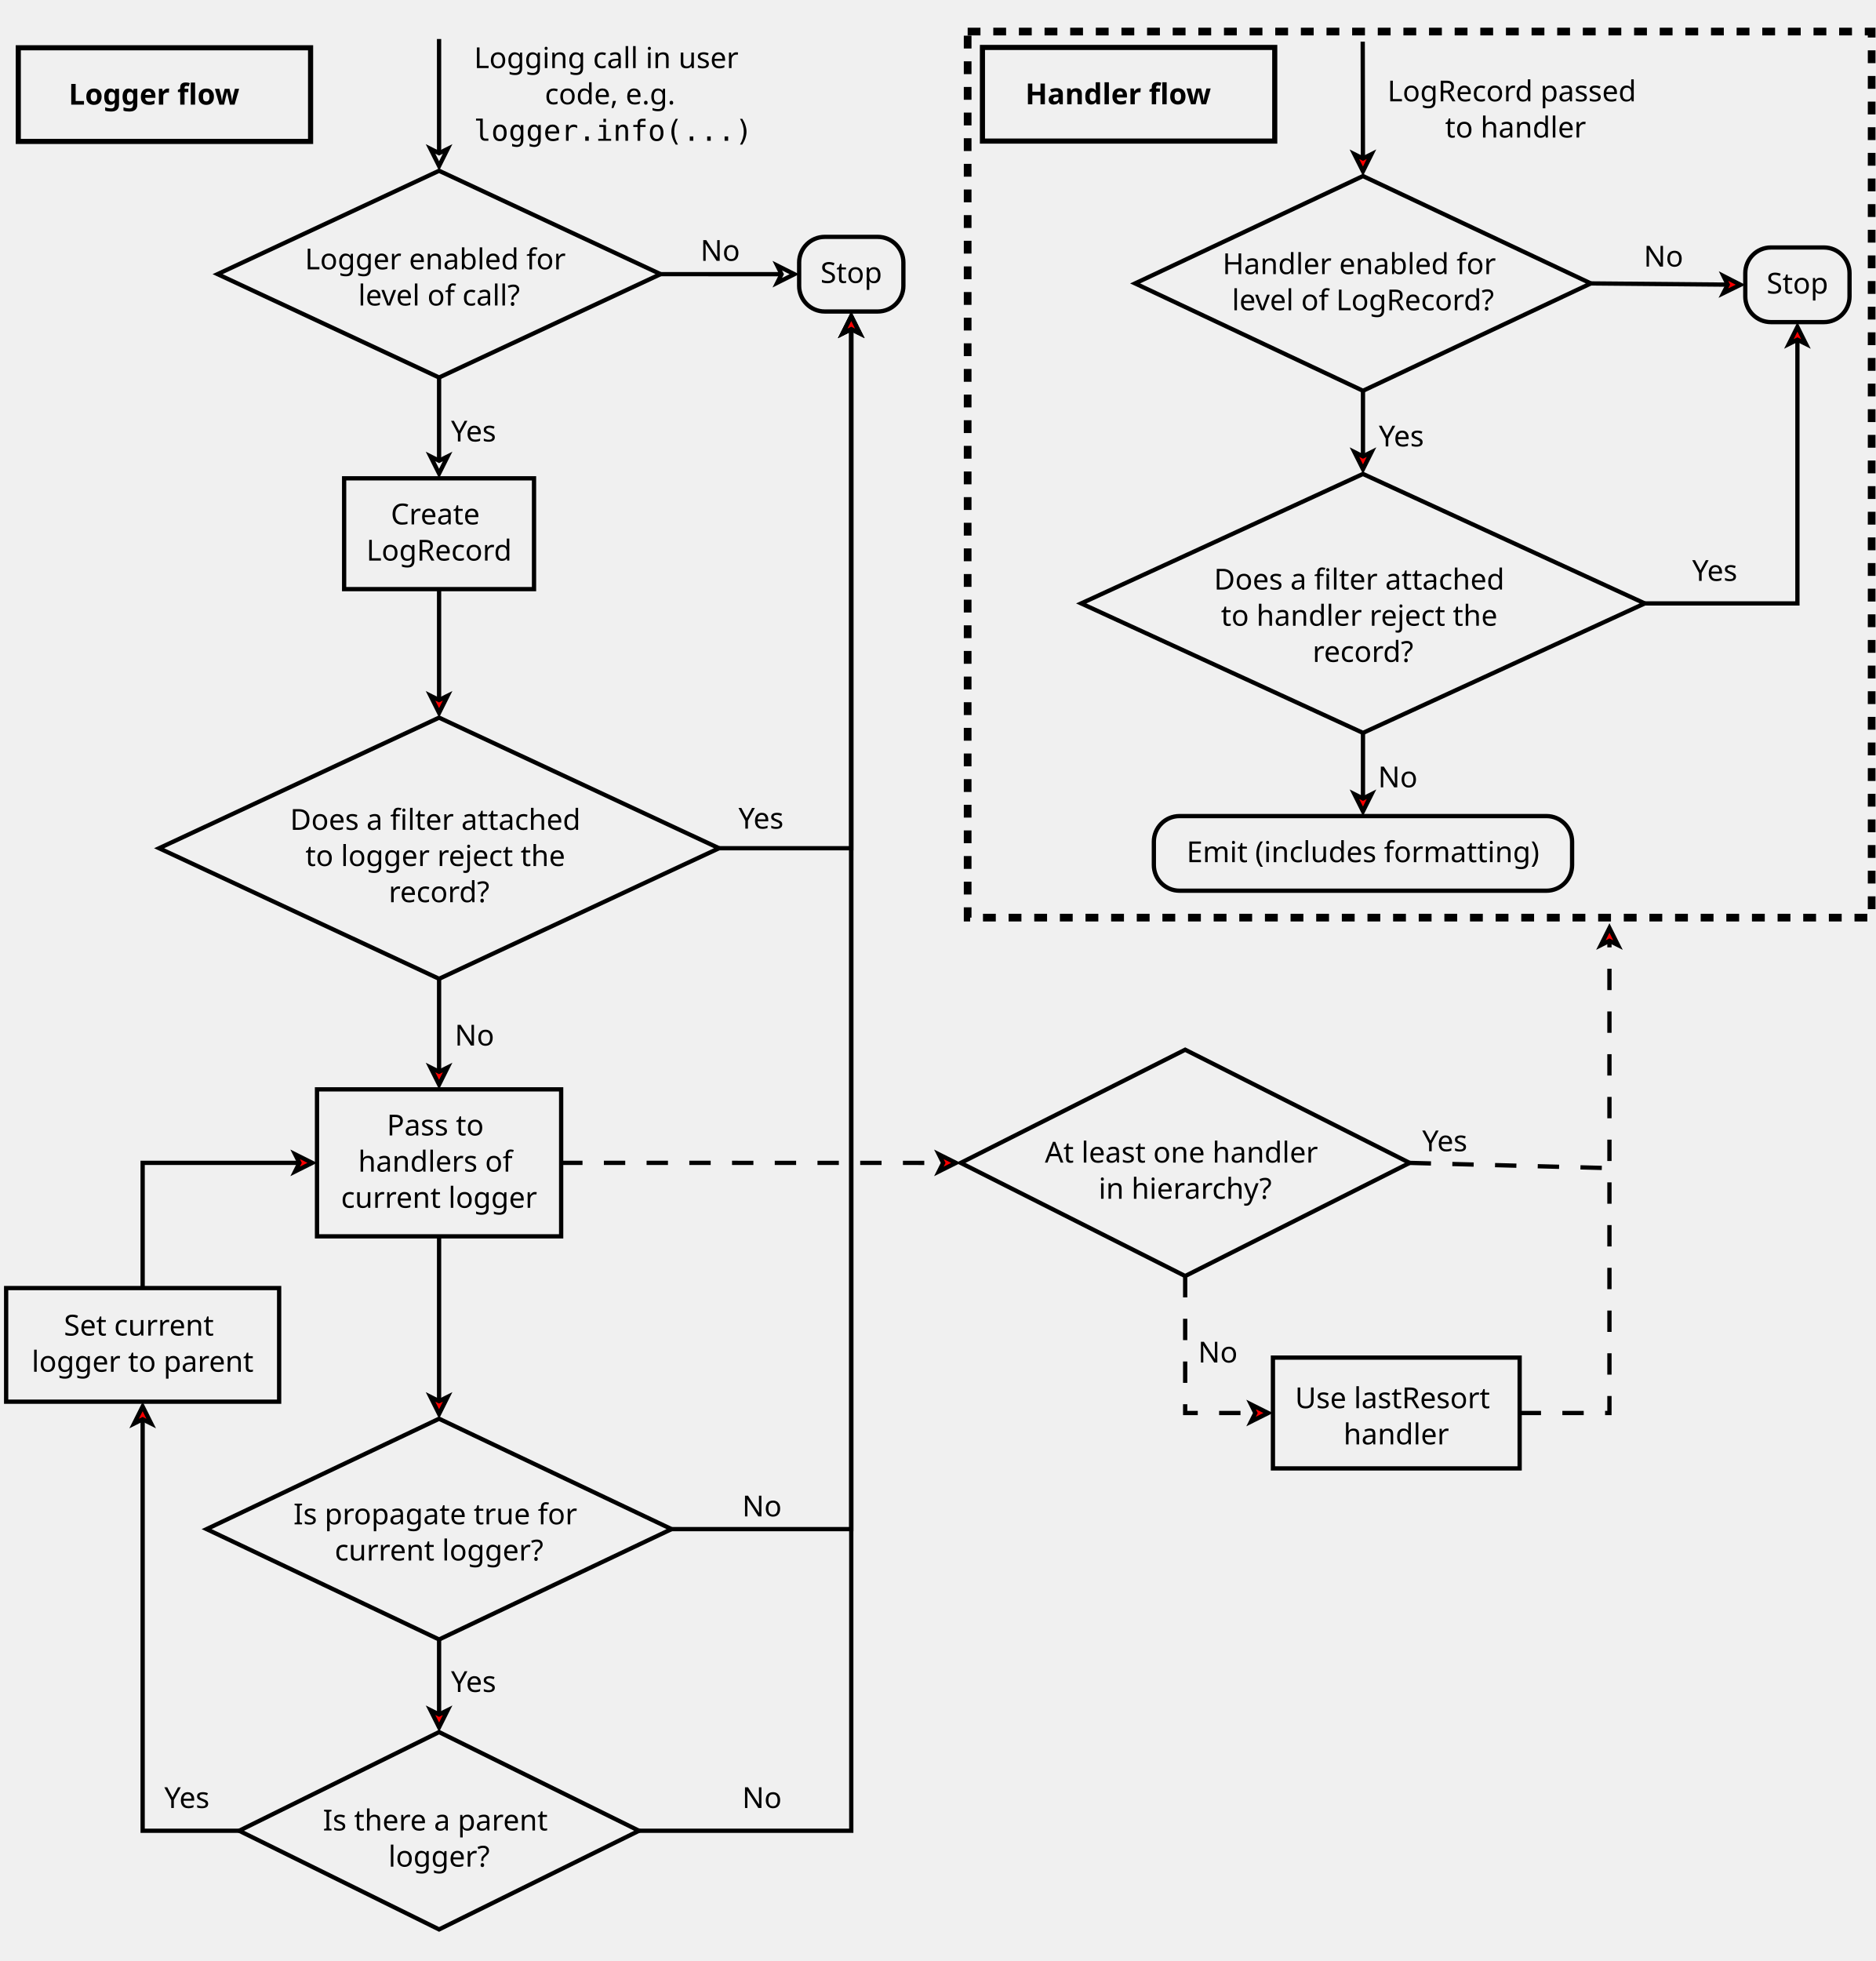
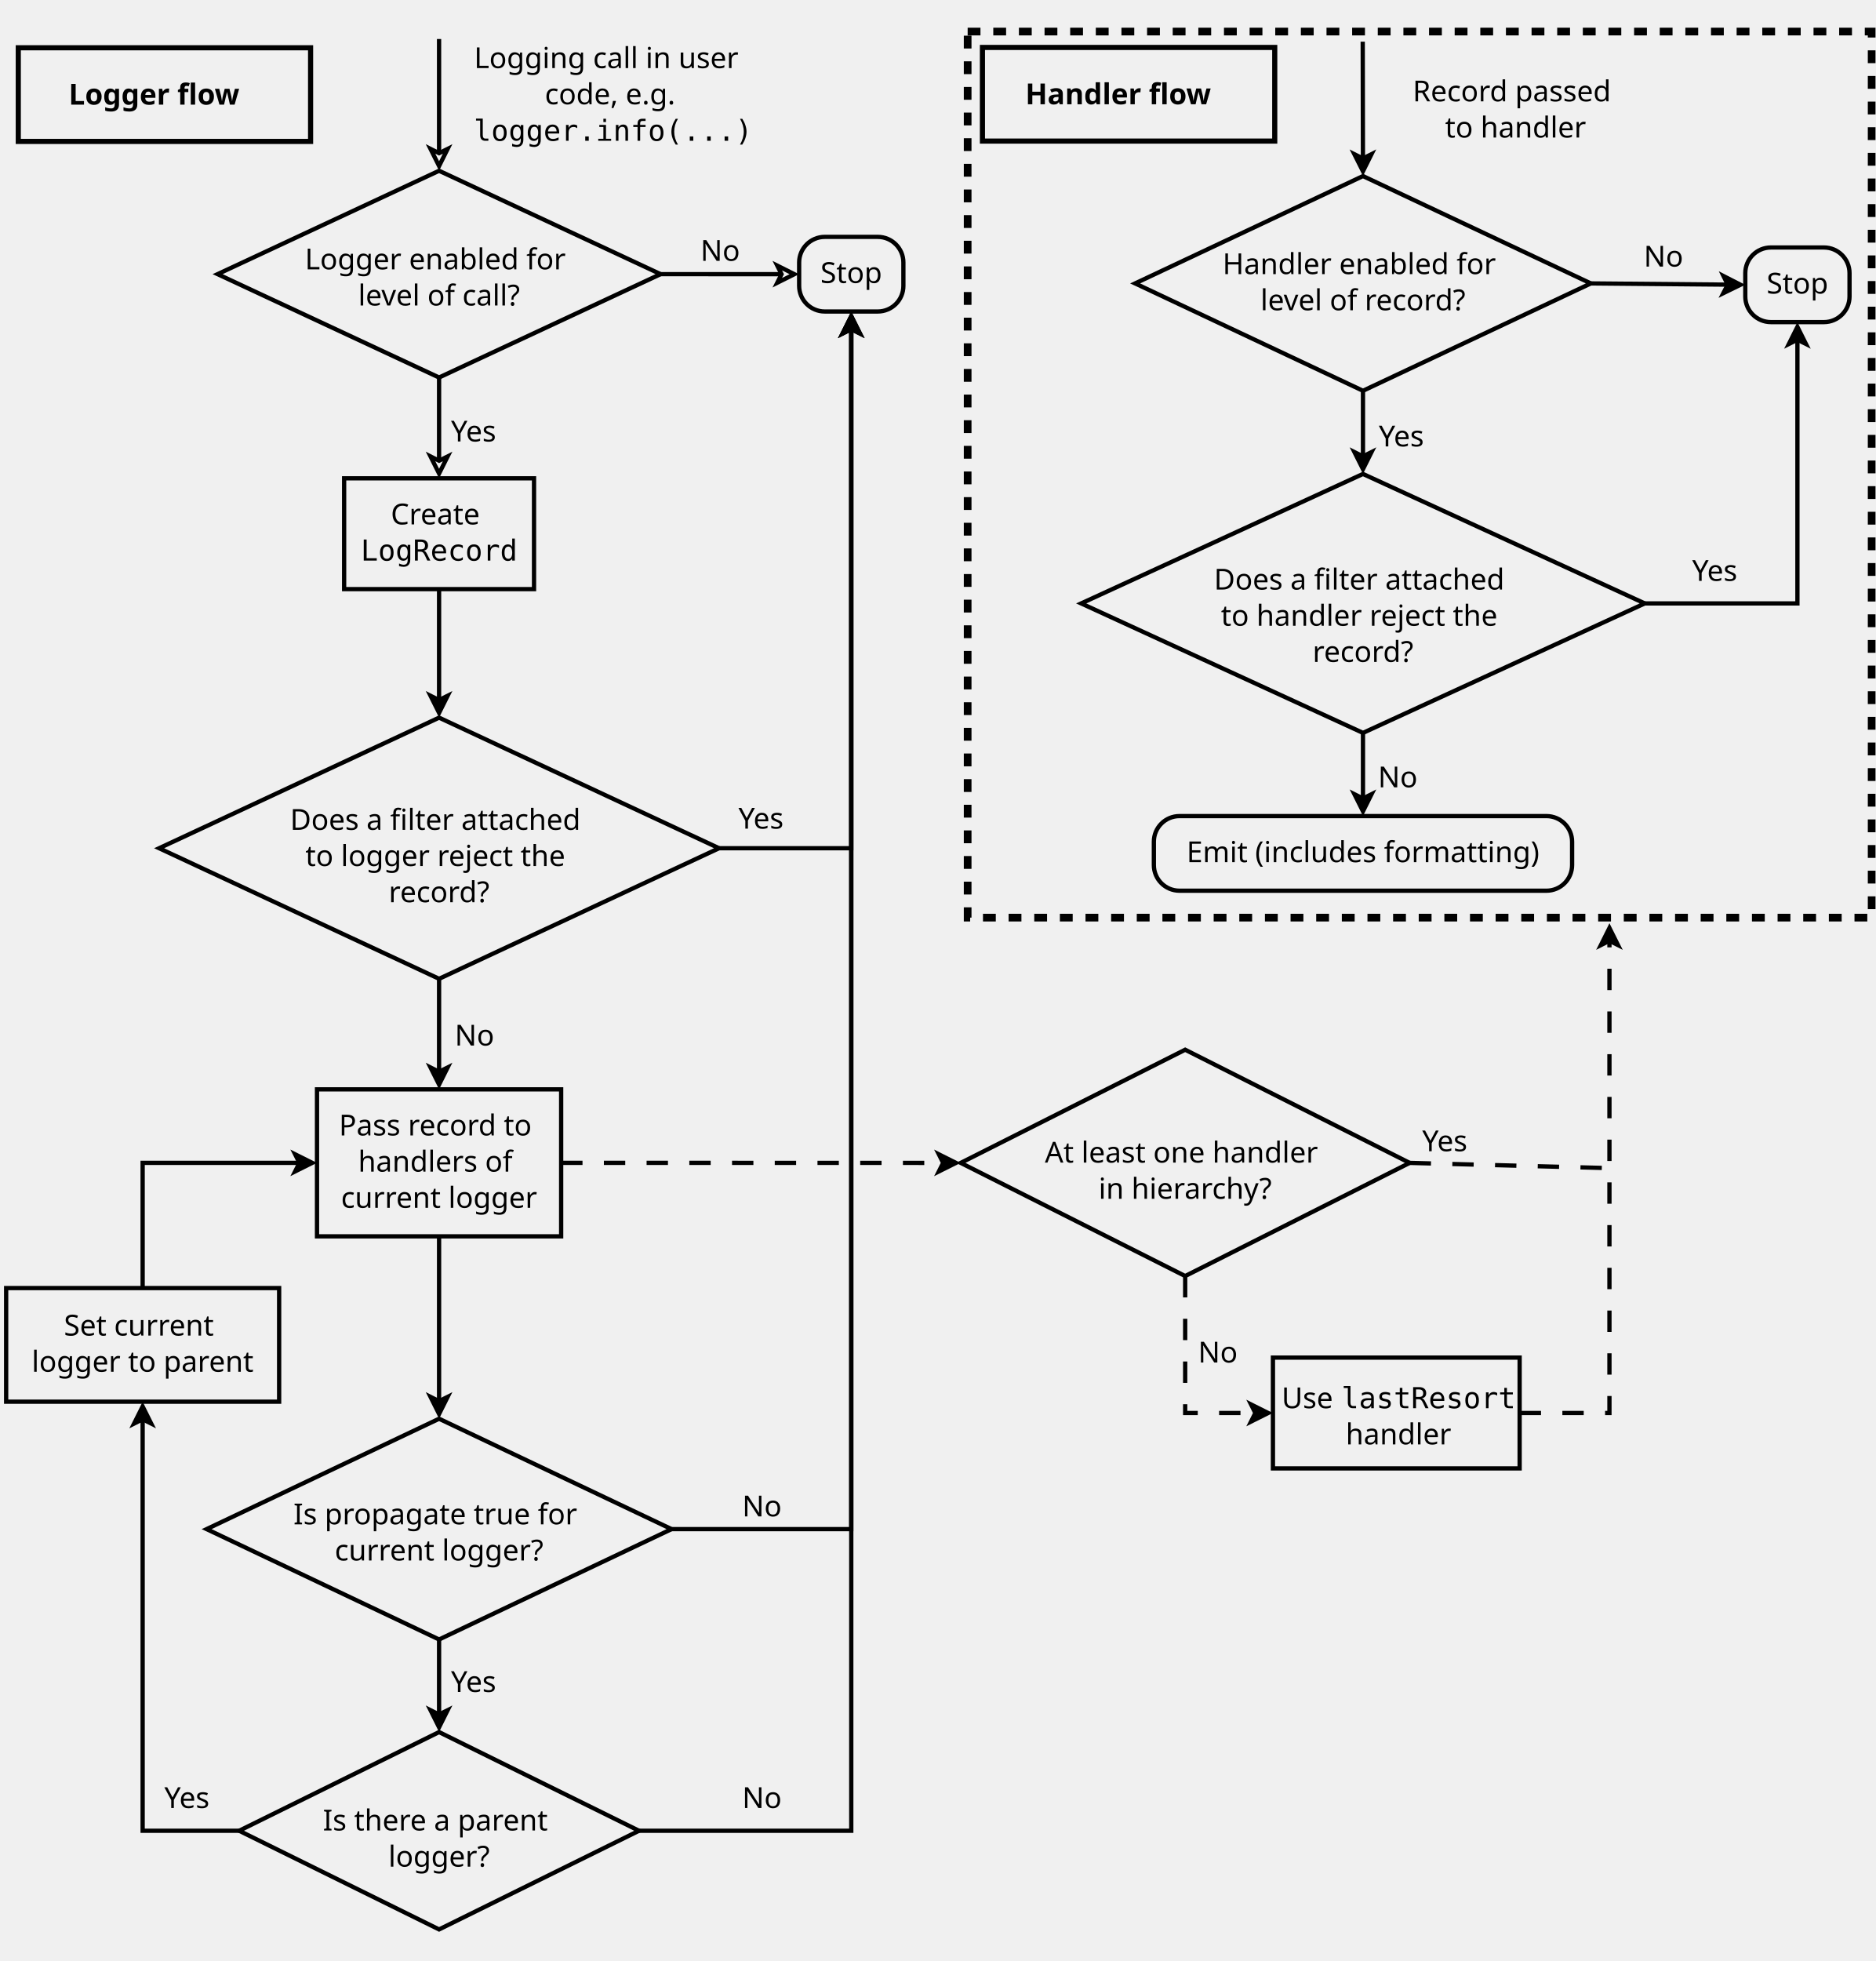
<svg xmlns="http://www.w3.org/2000/svg" width="22cm" height="23cm" viewBox="1 1 439 446">
  <style type="text/css">
-       svg {
-         background-color: transparent !important;
-       }
+     svg {
+       background-color: transparent !important;
+     }
    line {
      stroke: #000000;
      fill: none;
      stroke-opacity: 1;
    }
    polygon, rect {
      fill: none;
      stroke: #000000;
      fill-opacity: 1;
      stroke-opacity: 1;
    }
    polygon.filled {
-       fill: #ff0000;
+       fill: #000000;
    }
    polyline {
      fill: none;
      stroke-opacity: 1;
      stroke: #000000;
    }
    text {
      fill: #000000;
      fill-opacity: 1;
      stroke: none;
      font-family: sans-serif;
      font-style: normal;
      font-weight: normal;
      text-anchor: start;
    }
    @media (prefers-color-scheme: dark) {
      polygon, rect, polyline, line {
        stroke: #ffffff;
      }
+       polygon.filled {
+         fill: #ffffff;
+       }
      text {
        fill: #ffffff;
      }
      image {
        filter: invert(100%) hue-rotate(180deg) saturate(1.25);
      }
+     }
+     body.dark-theme polygon, body.dark-theme rect, body.dark-theme polyline, body.dark-theme line {
+       stroke: #ffffff;
+     }
+     body.dark-theme polygon.filled {
+       fill: #ffffff;
+     }
+     body.dark-theme text {
+       fill: #ffffff;
    }
  </style>
  <defs />
  <g id="Background">
    <rect style="stroke-width: 1.8; stroke-dasharray: 3;" x="227.504" y="1.91" width="211.607" height="207.375" rx="0" ry="0" />
    <rect style="stroke-width: 1.2;" x="230.966" y="5.625" width="68.422" height="21.917" rx="0" ry="0" />
    <rect style="stroke-width: 1.2;" x="5.279" y="5.704" width="68.422" height="21.917" rx="0" ry="0" />
    <text font-size="6.773" style="font-weight: 700;" x="17.065" y="19.007">
      <tspan x="17.065" y="19.007">Logger flow</tspan>
    </text>
    <g>
      <rect x="81.553" y="106.469" width="44.45" height="25.933" rx="0" ry="0" />
      <text font-size="6.773" style="text-anchor: middle;" x="103.778" y="117.256">
        <tspan x="103.778" y="117.256">Create</tspan>
-         <tspan x="103.778" y="125.723">LogRecord</tspan>
+         <tspan x="103.778" y="125.723" style="font-family: monospace">LogRecord</tspan>
      </text>
    </g>
    <g>
      <line x1="103.778" y1="82.873" x2="103.778" y2="102.351" />
      <polygon fill-rule="evenodd" points="103.778,105.351 101.778,101.351 103.778,102.351 105.778,101.351 " />
    </g>
    <g>
      <line x1="103.774" y1="3.656" x2="103.778" y2="30.375" />
      <polygon fill-rule="evenodd" points="103.778,33.376 101.778,29.376 103.778,30.375 105.778,29.375 " />
    </g>
    <text font-size="6.773" style="text-anchor: middle;" x="144.365" y="10.46">
      <tspan x="143.798" y="10.46">Logging call in user</tspan>
      <tspan x="143.798" y="18.927">code, e.g.</tspan>
    </text>
    <text font-size="6.773" style="font-family: monospace;" x="110.837" y="27.47">
      <tspan x="111.893" y="27.47">logger.info(...)</tspan>
    </text>
    <g>
      <line x1="155.62" y1="58.683" x2="183.943" y2="58.692" />
      <polygon fill-rule="evenodd" points="186.943,58.693 182.942,60.692 183.943,58.692 182.943,56.692 " />
    </g>
    <g>
      <rect x="188.061" y="49.96" width="24.4" height="17.467" rx="6" ry="6" />
      <text font-size="6.773" style="text-anchor: middle;" x="200.261" y="60.748">
        <tspan x="200.261" y="60.748">Stop</tspan>
      </text>
    </g>
    <g>
      <polygon fill-rule="evenodd" points="103.778,162.482 169.307,193.042 103.778,223.603 38.249,193.042 " />
      <text font-size="6.773" style="text-anchor: middle;" x="103.778" y="186.629">
        <tspan x="103.778" y="188.741">Does a filter attached</tspan>
        <tspan x="103.778" y="197.208">to logger reject the</tspan>
        <tspan x="103.778" y="205.675">record?</tspan>
      </text>
    </g>
    <g>
      <line x1="103.778" y1="132.402" x2="103.778" y2="158.364" />
      <polygon class="filled" fill-rule="evenodd" points="103.778,161.364 101.778,157.364 103.778,158.364 105.778,157.364 " />
    </g>
    <g>
      <rect x="75.203" y="249.478" width="57.15" height="34.4" rx="0" ry="0" />
      <text font-size="6.773" style="text-anchor: middle;" x="103.778" y="260.265">
-         <tspan x="103.778" y="260.265">Pass to</tspan>
+         <tspan x="103.778" y="260.265">Pass record to</tspan>
        <tspan x="103.778" y="268.732">handlers of</tspan>
        <tspan x="103.778" y="277.198">current logger</tspan>
      </text>
    </g>
    <g>
      <polygon fill-rule="evenodd" points="103.778,326.569 158.193,352.399 103.778,378.229 49.364,352.399 " />
      <text font-size="6.773" style="text-anchor: middle;" x="103.778" y="350.22">
        <tspan x="103.778" y="351.276">Is propagate true for</tspan>
        <tspan x="103.778" y="359.742">current logger?</tspan>
      </text>
    </g>
    <g>
      <polygon fill-rule="evenodd" points="103.778,399.9 150.573,422.994 103.778,446.087 56.984,422.994 " />
      <text font-size="6.773" style="text-anchor: middle;" x="103.778" y="420.814">
        <tspan x="103.778" y="422.926">Is there a parent</tspan>
        <tspan x="103.778" y="431.393">logger?</tspan>
      </text>
    </g>
    <g>
      <rect x="2.439" y="295.984" width="63.9" height="26.591" rx="0" ry="0" />
      <text font-size="6.773" style="text-anchor: middle;" x="34.389" y="307.1">
        <tspan x="34.389" y="307.1">Set current</tspan>
        <tspan x="34.389" y="315.566">logger to parent</tspan>
      </text>
    </g>
    <g>
      <polygon fill-rule="evenodd" points="278.422,240.202 330.96,266.686 278.422,293.169 225.885,266.686 " />
      <text font-size="6.773" style="text-anchor: middle;" x="278.422" y="264.506">
        <tspan x="278.422" y="266.618">At least one handler</tspan>
        <tspan x="278.422" y="275.085">in hierarchy?</tspan>
      </text>
    </g>
    <g>
      <rect x="298.963" y="312.257" width="57.75" height="25.933" rx="0" ry="0" />
-       <text font-size="6.773" style="text-anchor: middle;" x="327.838" y="323.044">
-         <tspan x="327.838" y="324.100">Use lastResort</tspan>
-         <tspan x="327.838" y="332.567">handler</tspan>
+       <text font-size="6.773" x="327.838" y="323.044">
+         <tspan x="301" y="324.100">Use</tspan>
+         <tspan x="315" y="324.100" style="font-family: monospace">lastResort</tspan>
+         <tspan x="316" y="332.567">handler</tspan>
      </text>
    </g>
    <g>
      <polygon fill-rule="evenodd" points="320.041,35.731 373.377,60.854 320.041,85.977 266.704,60.854 " />
      <text font-size="6.773" style="text-anchor: middle;" x="320.041" y="58.674">
        <tspan x="320.041" y="58.674">Handler enabled for</tspan>
-         <tspan x="320.041" y="67.141">level of LogRecord?</tspan>
+         <tspan x="320.041" y="67.141">level of record?</tspan>
      </text>
    </g>
    <g>
      <polygon fill-rule="evenodd" points="320.041,105.448 386.002,135.748 320.041,166.047 254.08,135.748 " />
      <text font-size="6.773" style="text-anchor: middle;" x="320.041" y="129.335">
        <tspan x="320.041" y="132.508">Does a filter attached</tspan>
        <tspan x="320.041" y="140.970">to handler reject the</tspan>
        <tspan x="320.041" y="149.436">record?</tspan>
      </text>
    </g>
    <g>
      <rect x="409.532" y="52.444" width="24.4" height="17.467" rx="6" ry="6" />
      <text font-size="6.773" style="text-anchor: middle;" x="421.732" y="63.231">
        <tspan x="421.732" y="63.231">Stop</tspan>
      </text>
    </g>
    <g>
      <rect x="271.091" y="185.519" width="97.9" height="17.467" rx="6" ry="6" />
      <text font-size="6.773" style="text-anchor: middle;" x="320.041" y="196.306">
        <tspan x="320.041" y="196.306">Emit (includes formatting)</tspan>
      </text>
    </g>
    <text font-size="6.773" style="font-weight: 700;" x="241.002" y="18.928">
      <tspan x="241.002" y="18.928">Handler flow</tspan>
    </text>
    <g>
      <polygon fill-rule="evenodd" points="103.778,34.493 155.62,58.683 103.778,82.873 51.937,58.683 " />
      <text font-size="6.773" style="text-anchor: middle;" x="103.778" y="56.504">
        <tspan x="103.778" y="57.560">Logger enabled for</tspan>
        <tspan x="103.778" y="66.026">level of call?</tspan>
      </text>
    </g>
    <g>
      <line x1="103.778" y1="223.603" x2="103.778" y2="245.36" />
      <polygon class="filled" fill-rule="evenodd" points="103.778,248.36 101.778,244.36 103.778,245.36 105.778,244.36 " />
    </g>
    <g>
      <line x1="103.778" y1="283.878" x2="103.778" y2="322.451" />
      <polygon class="filled" fill-rule="evenodd" points="103.778,325.451 101.778,321.451 103.778,322.451 105.778,321.451 " />
    </g>
    <g>
      <line x1="103.778" y1="378.229" x2="103.778" y2="395.782" />
      <polygon class="filled" fill-rule="evenodd" points="103.778,398.782 101.778,394.782 103.778,395.782 105.778,394.782 " />
    </g>
    <g>
      <polyline points="56.984,422.994 34.389,422.994 34.389,326.693 " />
      <polygon class="filled" fill-rule="evenodd" points="34.389,323.693 36.389,327.693 34.389,326.693 32.389,327.693 " />
    </g>
    <g>
      <polyline points="34.389,295.984 34.389,266.678 71.085,266.678 " />
      <polygon class="filled" fill-rule="evenodd" points="74.085,266.678 70.085,268.678 71.085,266.678 70.085,264.678 " />
    </g>
    <g>
      <polyline points="150.573,422.994 200.261,422.994 200.261,71.545 " />
      <polygon class="filled" fill-rule="evenodd" points="200.261,68.545 202.261,72.545 200.261,71.545 198.261,72.545 " />
    </g>
    <g>
      <line style="stroke-dasharray: 5" x1="132.353" y1="266.678" x2="221.767" y2="266.685" />
      <polygon class="filled" fill-rule="evenodd" points="224.767,266.686 220.766,268.685 221.767,266.685 220.767,264.685 " />
    </g>
    <g>
      <polyline style="stroke-dasharray: 5" points="278.422,293.169 278.422,325.224 294.845,325.224 " />
      <polygon class="filled" fill-rule="evenodd" points="297.845,325.224 293.845,327.224 294.845,325.224 293.845,323.224 " />
    </g>
    <g>
      <polyline points="169.307,193.042 200.261,193.042 200.261,71.545 " />
      <polygon class="filled" fill-rule="evenodd" points="200.261,68.545 202.261,72.545 200.261,71.545 198.261,72.545 " />
    </g>
    <g>
      <polyline points="158.193,352.399 200.261,352.399 200.261,71.545 " />
      <polygon class="filled" fill-rule="evenodd" points="200.261,68.545 202.261,72.545 200.261,71.545 198.261,72.545 " />
    </g>
    <g>
      <line x1="319.981" y1="4.273" x2="320.033" y2="31.613" />
      <polygon class="filled" fill-rule="evenodd" points="320.039,34.613 318.031,30.616 320.033,31.613 322.031,30.609 " />
    </g>
    <g>
      <line x1="320.041" y1="85.977" x2="320.041" y2="101.33" />
      <polygon class="filled" fill-rule="evenodd" points="320.041,104.33 318.041,100.33 320.041,101.33 322.041,100.33 " />
    </g>
    <g>
      <line x1="320.041" y1="166.047" x2="320.041" y2="181.401" />
      <polygon class="filled" fill-rule="evenodd" points="320.041,184.401 318.041,180.401 320.041,181.401 322.041,180.401 " />
    </g>
    <g>
      <polyline points="386.002,135.748 421.732,135.748 421.732,74.028 " />
      <polygon class="filled" fill-rule="evenodd" points="421.732,71.028 423.732,75.028 421.732,74.028 419.732,75.028 " />
    </g>
    <g>
      <line x1="373.377" y1="60.854" x2="405.415" y2="61.14" />
      <polygon class="filled" fill-rule="evenodd" points="408.414,61.167 404.397,63.131 405.415,61.14 404.433,59.131 " />
    </g>
    <text font-size="6.773" x="164.96" y="55.565">
      <tspan x="164.96" y="55.565">No</tspan>
    </text>
    <text font-size="6.773" x="106.571" y="97.845">
      <tspan x="106.571" y="97.845">Yes</tspan>
    </text>
    <text font-size="6.773" x="173.856" y="188.452">
      <tspan x="173.856" y="188.452">Yes</tspan>
    </text>
    <text font-size="6.773" x="107.446" y="239.221">
      <tspan x="107.446" y="239.221">No</tspan>
    </text>
    <text font-size="6.773" x="174.731" y="349.418">
      <tspan x="174.731" y="349.418">No</tspan>
    </text>
    <text font-size="6.773" x="106.571" y="390.507">
      <tspan x="106.571" y="390.507">Yes</tspan>
    </text>
    <text font-size="6.773" x="39.472" y="417.667">
      <tspan x="39.472" y="417.667">Yes</tspan>
    </text>
    <text font-size="6.773" x="174.731" y="417.667">
      <tspan x="174.731" y="417.667">No</tspan>
    </text>
    <text font-size="6.773" x="281.451" y="313.406">
      <tspan x="281.451" y="313.406">No</tspan>
    </text>
    <text font-size="6.773" x="333.909" y="263.96">
      <tspan x="333.909" y="263.96">Yes</tspan>
    </text>
    <text font-size="6.773" x="333.307" y="105.598">
      <tspan x="333.307" y="105.598" />
    </text>
    <text font-size="6.773" x="385.766" y="56.91">
      <tspan x="385.766" y="56.91">No</tspan>
    </text>
    <text font-size="6.773" x="333.307" y="105.598">
      <tspan x="333.307" y="105.598" />
    </text>
    <text font-size="6.773" x="333.307" y="105.598">
      <tspan x="333.307" y="105.598" />
    </text>
    <text font-size="6.773" x="397.102" y="130.471">
      <tspan x="397.102" y="130.471">Yes</tspan>
    </text>
    <text font-size="6.773" x="323.563" y="178.785">
      <tspan x="323.563" y="178.785">No</tspan>
    </text>
    <text font-size="6.773" x="333.307" y="105.598">
      <tspan x="333.307" y="105.598" />
    </text>
    <text font-size="6.773" x="323.75" y="99.004">
      <tspan x="323.75" y="99.004">Yes</tspan>
    </text>
    <text font-size="6.773" style="text-anchor: middle;" x="355.762" y="18.245">
-       <tspan x="355.762" y="18.245">LogRecord passed</tspan>
+       <tspan x="355.762" y="18.245">Record passed</tspan>
      <tspan x="355.762" y="26.712">to handler</tspan>
    </text>
    <line style="stroke-dasharray: 5" x1="330.96" y1="266.686" x2="377.733" y2="267.908" />
    <g>
      <polyline style="fill: none; stroke-opacity: 1; stroke-dasharray: 5" points="356.713,325.224 377.733,325.224 377.733,214.711 " />
      <polygon class="filled" fill-rule="evenodd" points="377.733,211.711 379.733,215.711 377.733,214.711 375.733,215.711 " />
    </g>
  </g>
</svg>
